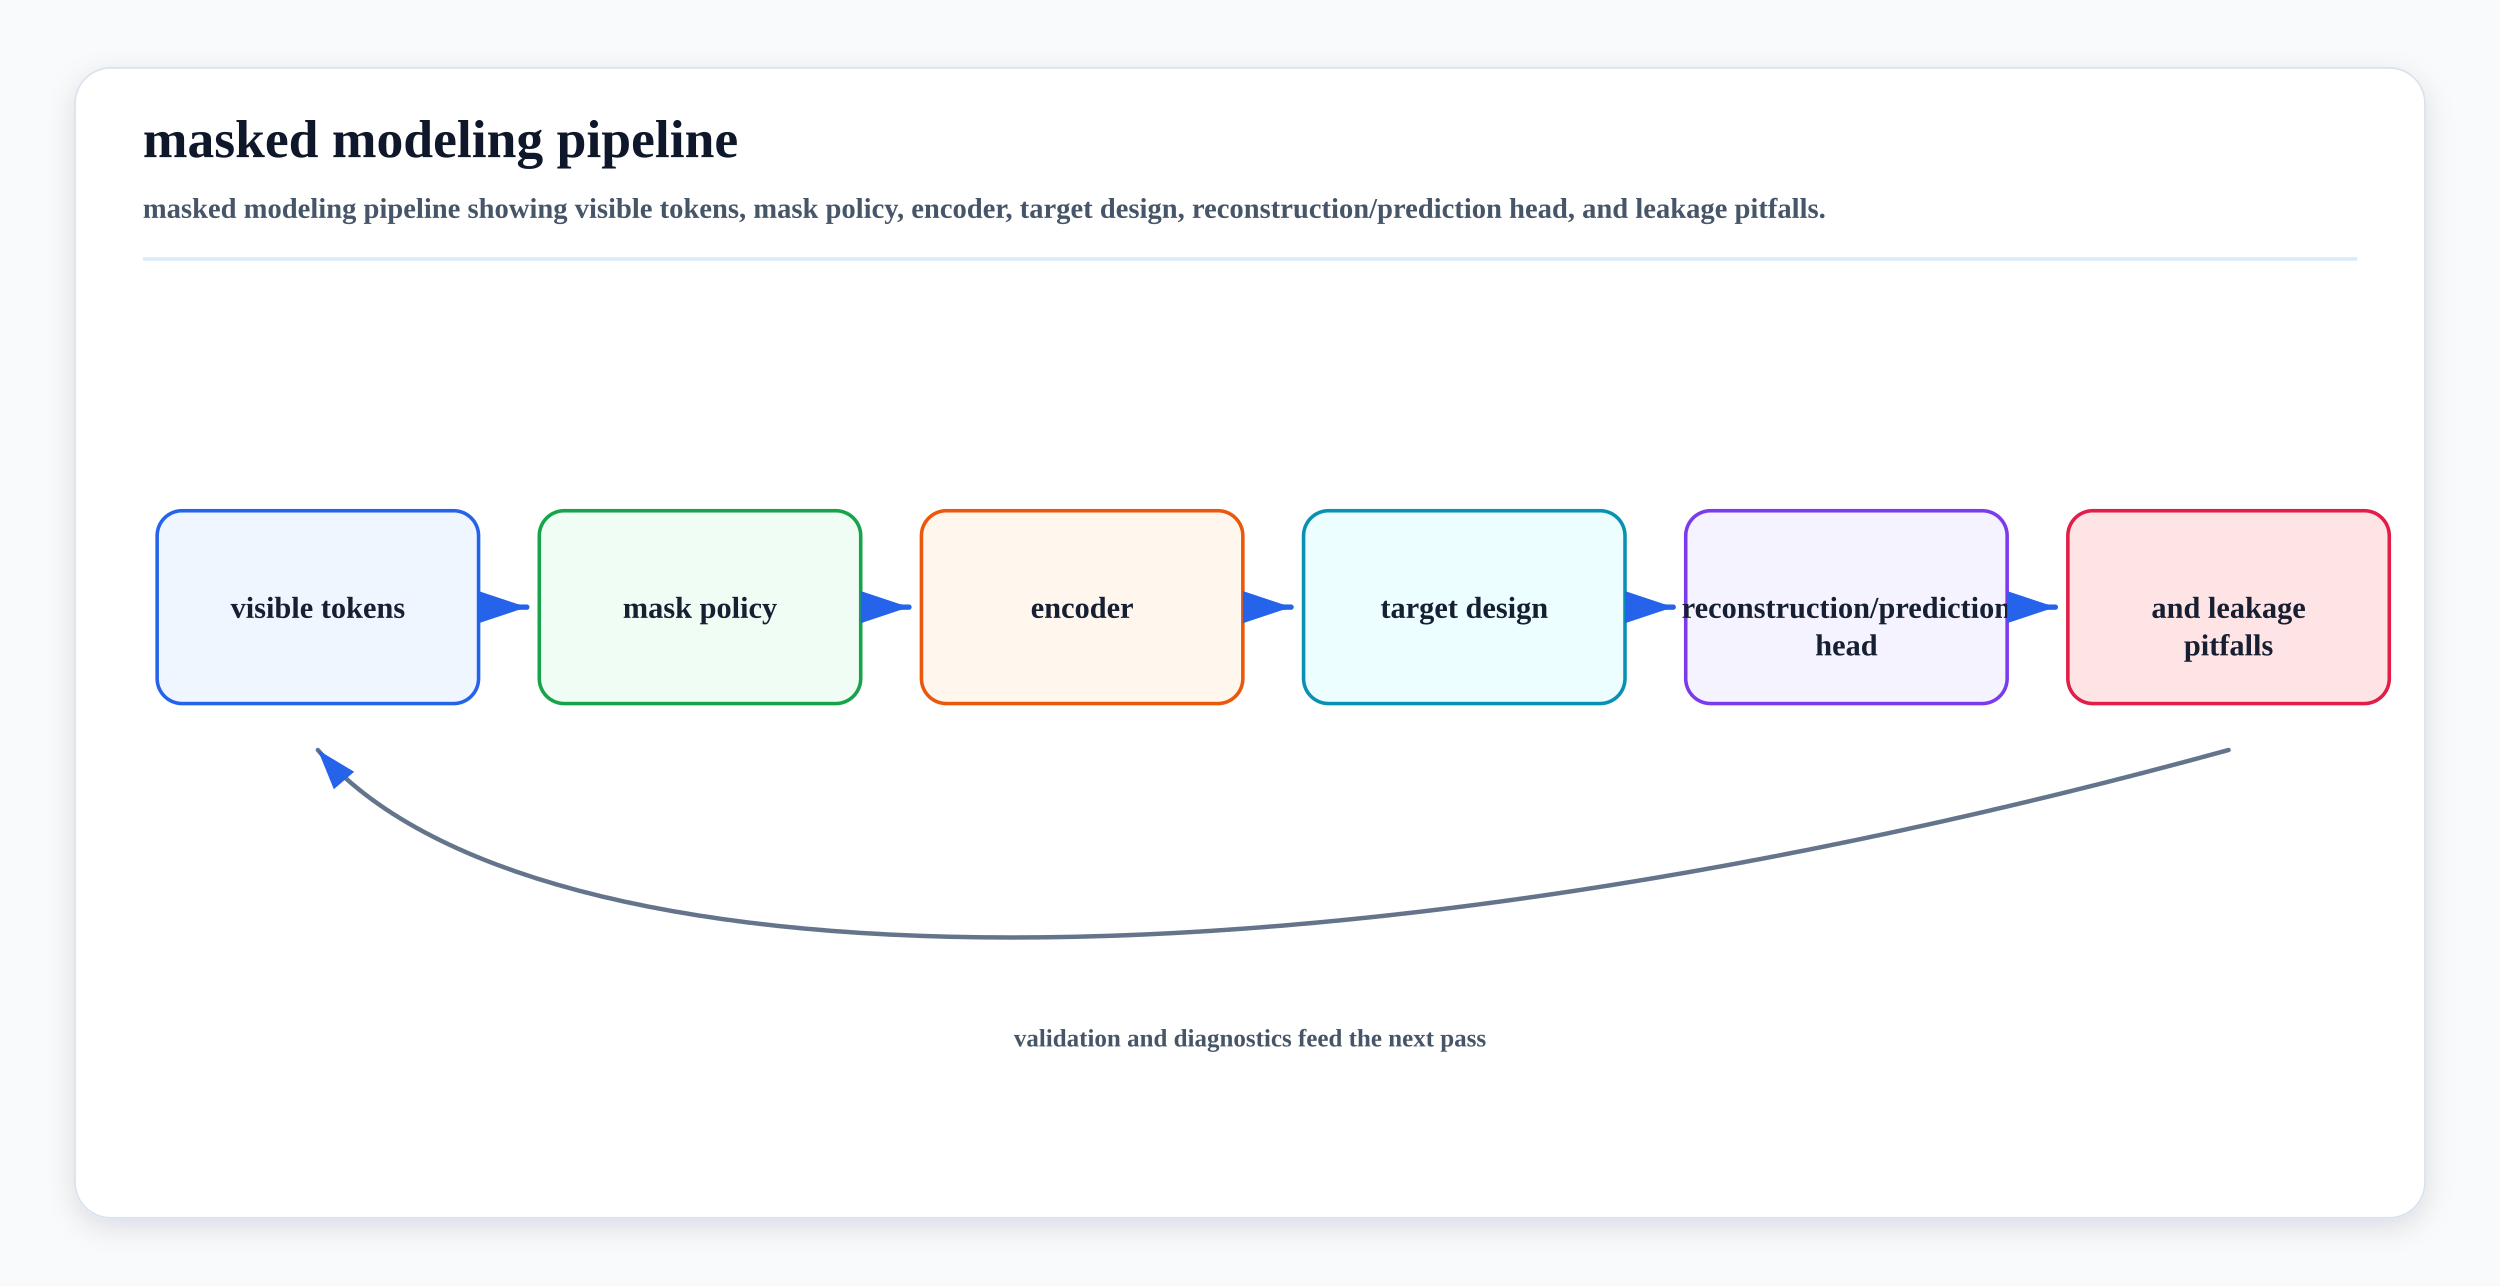
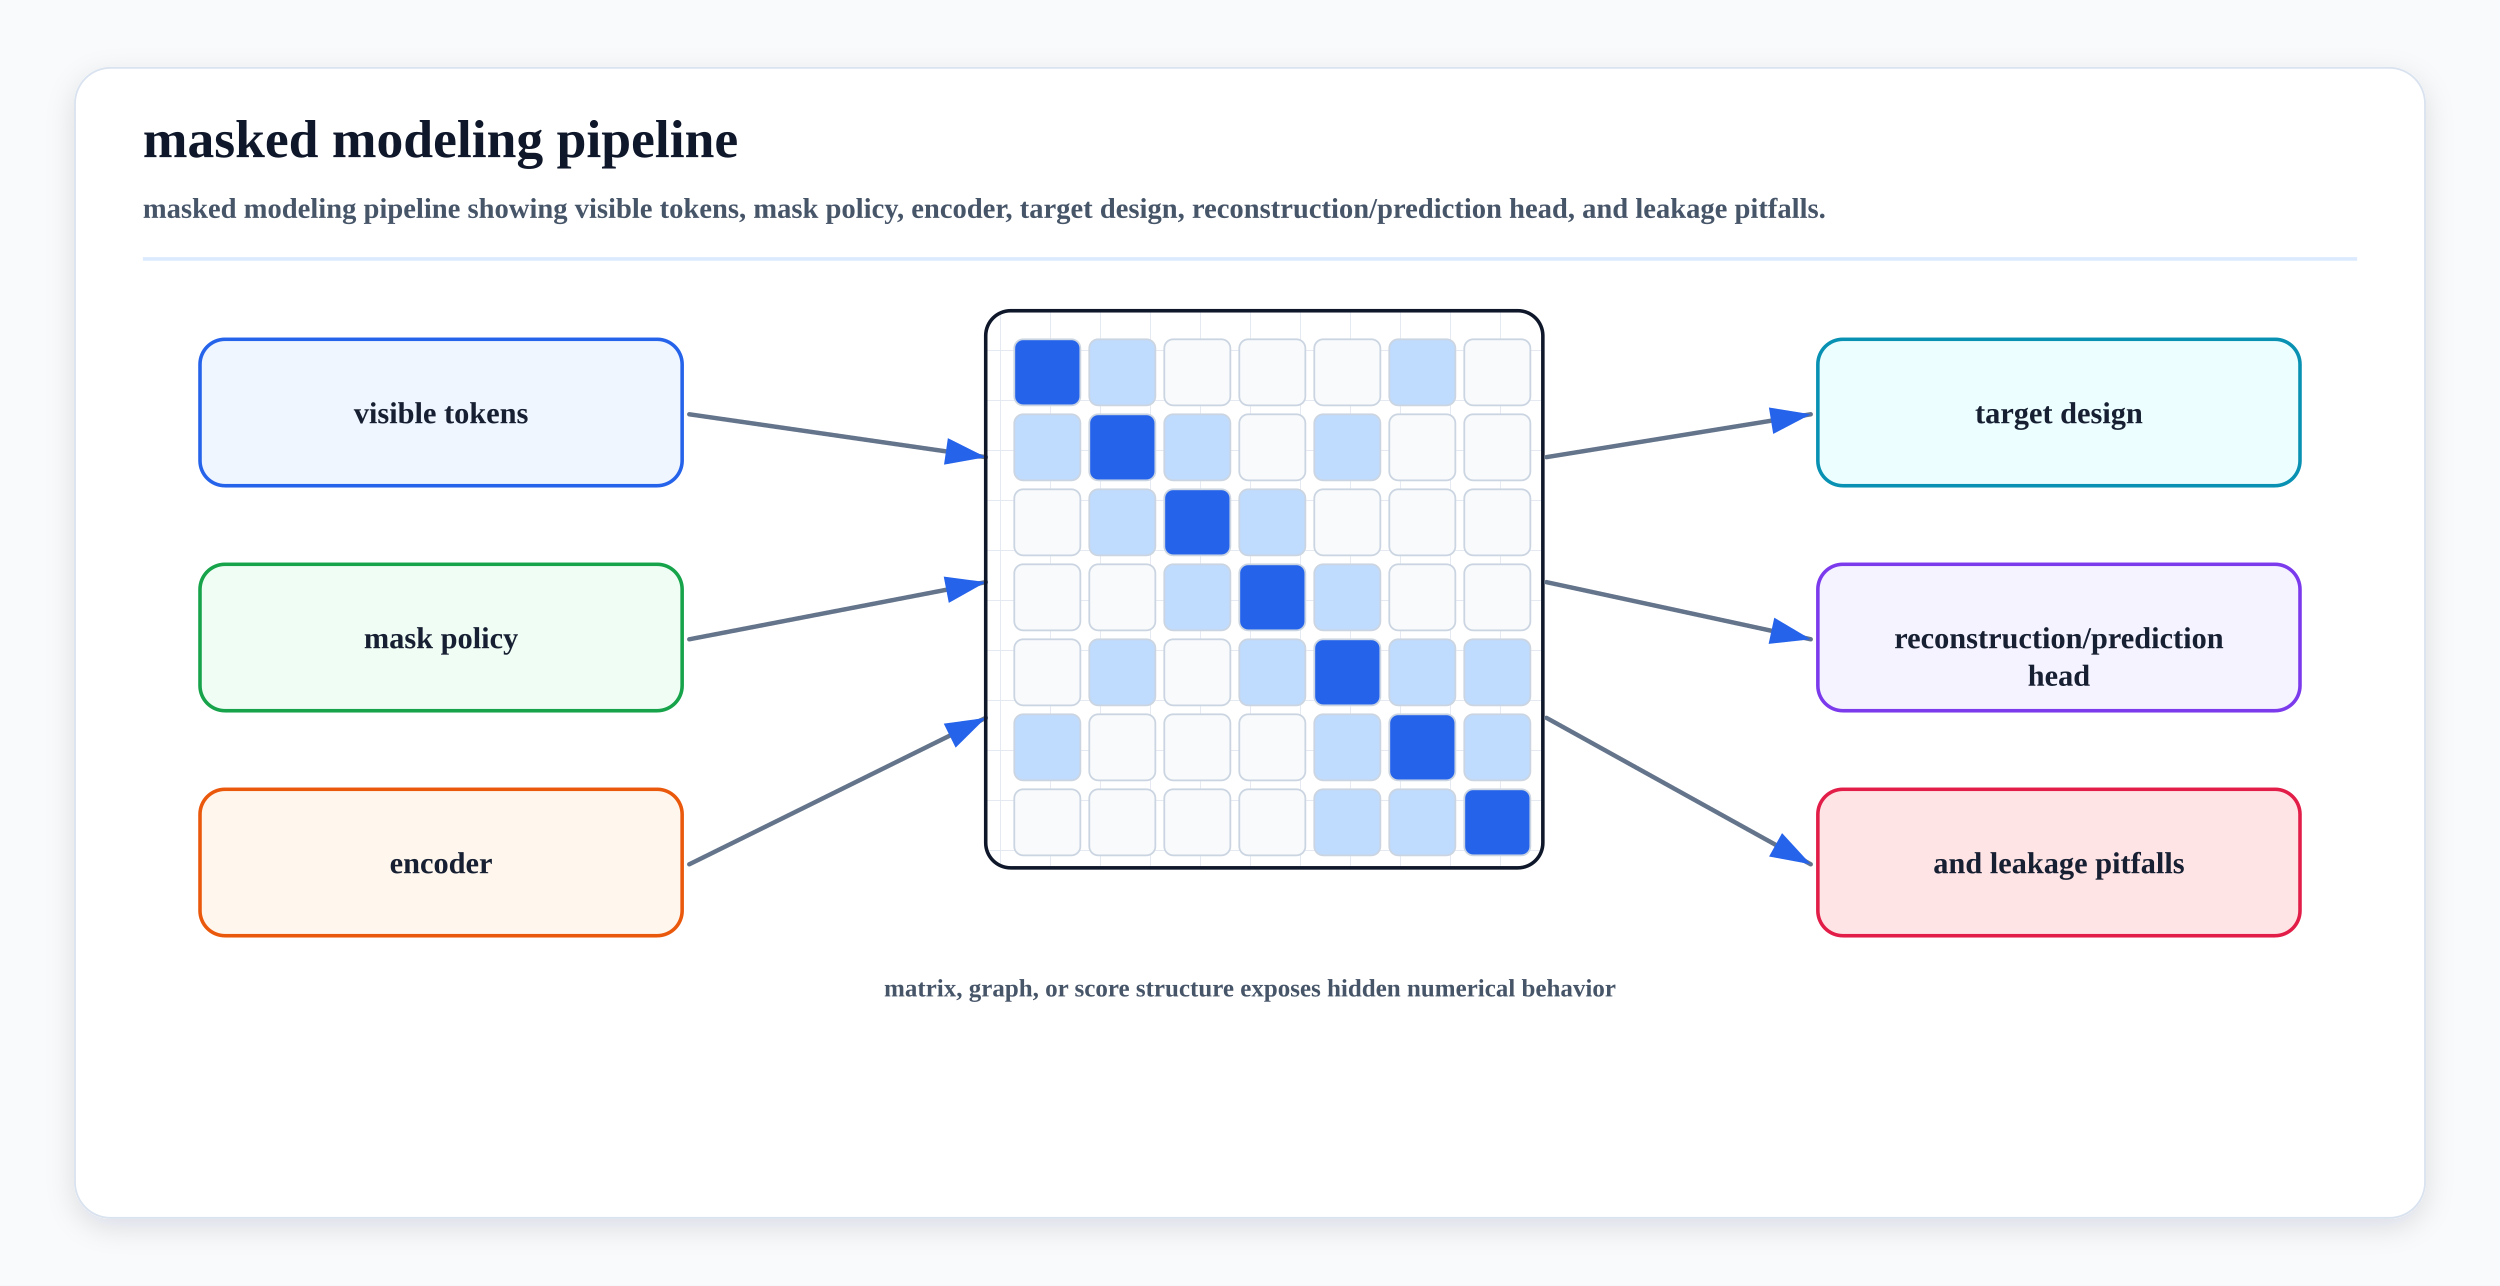
- <svg xmlns="http://www.w3.org/2000/svg" width="1400" height="720" viewBox="0 0 1400 720" role="img" aria-labelledby="title desc">
+ <svg xmlns="http://www.w3.org/2000/svg" width="1400" height="720" viewBox="0 0 1400 720" role="img" aria-labelledby="title desc" data-diagram-kind="token-grid">
  <defs>
    <marker id="arrow" markerWidth="12" markerHeight="12" refX="9" refY="3" orient="auto" markerUnits="strokeWidth">
      <path d="M0,0 L0,6 L9,3 z" fill="#2563eb" />
    </marker>
    <filter id="shadow" x="-10%" y="-10%" width="120%" height="120%">
      <feDropShadow dx="0" dy="5" stdDeviation="8" flood-color="#0f172a" flood-opacity="0.12" />
    </filter>
    <pattern id="grid" width="28" height="28" patternUnits="userSpaceOnUse">
      <path d="M28 0H0V28" fill="none" stroke="#e2e8f0" stroke-width="1" />
    </pattern>
  </defs>
  <rect width="1400" height="720" fill="#f8fafc" />
  <rect x="42" y="38" width="1316" height="644" rx="20" fill="#ffffff" stroke="#d9e2ef" filter="url(#shadow)" />
  <text x="80" y="88" font-size="30" font-weight="800" fill="#0f172a">masked modeling pipeline</text>
  <text x="80" y="122" font-size="16" font-weight="600" fill="#475569">masked modeling pipeline showing visible tokens, mask policy, encoder, target design, reconstruction/prediction head, and leakage pitfalls.</text>
  <rect x="80" y="144" width="1240" height="2" fill="#dbeafe" />
-   <rect x="88" y="286" width="180" height="108" rx="14" fill="#eff6ff" stroke="#2563eb" stroke-width="2" />
-   <text x="178" y="346" text-anchor="middle" font-size="17" font-weight="700" fill="#172033">visible tokens</text>
-   <line x1="271" y1="340" x2="295" y2="340" stroke="#2563eb" stroke-width="3" stroke-linecap="round" marker-end="url(#arrow)" />
-   <rect x="302" y="286" width="180" height="108" rx="14" fill="#f0fdf4" stroke="#16a34a" stroke-width="2" />
-   <text x="392" y="346" text-anchor="middle" font-size="17" font-weight="700" fill="#172033">mask policy</text>
-   <line x1="485" y1="340" x2="509" y2="340" stroke="#2563eb" stroke-width="3" stroke-linecap="round" marker-end="url(#arrow)" />
-   <rect x="516" y="286" width="180" height="108" rx="14" fill="#fff7ed" stroke="#ea580c" stroke-width="2" />
-   <text x="606" y="346" text-anchor="middle" font-size="17" font-weight="700" fill="#172033">encoder</text>
-   <line x1="699" y1="340" x2="723" y2="340" stroke="#2563eb" stroke-width="3" stroke-linecap="round" marker-end="url(#arrow)" />
-   <rect x="730" y="286" width="180" height="108" rx="14" fill="#ecfeff" stroke="#0891b2" stroke-width="2" />
-   <text x="820" y="346" text-anchor="middle" font-size="17" font-weight="700" fill="#172033">target design</text>
-   <line x1="913" y1="340" x2="937" y2="340" stroke="#2563eb" stroke-width="3" stroke-linecap="round" marker-end="url(#arrow)" />
-   <rect x="944" y="286" width="180" height="108" rx="14" fill="#f5f3ff" stroke="#7c3aed" stroke-width="2" />
-   <text x="1034" y="346" text-anchor="middle" font-size="17" font-weight="700" fill="#172033">reconstruction/prediction</text>
-   <text x="1034" y="367" text-anchor="middle" font-size="17" font-weight="700" fill="#172033">head</text>
-   <line x1="1127" y1="340" x2="1151" y2="340" stroke="#2563eb" stroke-width="3" stroke-linecap="round" marker-end="url(#arrow)" />
-   <rect x="1158" y="286" width="180" height="108" rx="14" fill="#ffe4e6" stroke="#e11d48" stroke-width="2" />
-   <text x="1248" y="346" text-anchor="middle" font-size="17" font-weight="700" fill="#172033">and leakage</text>
-   <text x="1248" y="367" text-anchor="middle" font-size="17" font-weight="700" fill="#172033">pitfalls</text>
-   <path d="M1248 420 C738 560 298 560 178 420" fill="none" stroke="#64748b" stroke-width="2.5" stroke-linecap="round" stroke-linejoin="round" marker-end="url(#arrow)" />
-   <text x="700" y="586" text-anchor="middle" font-size="14" font-weight="600" fill="#475569">validation and diagnostics feed the next pass</text>
+   <rect x="112" y="190" width="270" height="82" rx="14" fill="#eff6ff" stroke="#2563eb" stroke-width="2" />
+   <text x="247" y="237" text-anchor="middle" font-size="17" font-weight="700" fill="#172033">visible tokens</text>
+   <rect x="112" y="316" width="270" height="82" rx="14" fill="#f0fdf4" stroke="#16a34a" stroke-width="2" />
+   <text x="247" y="363" text-anchor="middle" font-size="17" font-weight="700" fill="#172033">mask policy</text>
+   <rect x="112" y="442" width="270" height="82" rx="14" fill="#fff7ed" stroke="#ea580c" stroke-width="2" />
+   <text x="247" y="489" text-anchor="middle" font-size="17" font-weight="700" fill="#172033">encoder</text>
+   <line x1="386" y1="232" x2="552" y2="256" stroke="#64748b" stroke-width="2.5" stroke-linecap="round" marker-end="url(#arrow)" />
+   <line x1="386" y1="358" x2="552" y2="326" stroke="#64748b" stroke-width="2.5" stroke-linecap="round" marker-end="url(#arrow)" />
+   <line x1="386" y1="484" x2="552" y2="402" stroke="#64748b" stroke-width="2.5" stroke-linecap="round" marker-end="url(#arrow)" />
+   <rect x="552" y="174" width="312" height="312" rx="14" fill="url(#grid)" stroke="#0f172a" stroke-width="2" />
+   <rect x="568" y="190" width="37" height="37" rx="5" fill="#2563eb" stroke="#cbd5e1" />
+   <rect x="610" y="190" width="37" height="37" rx="5" fill="#bfdbfe" stroke="#cbd5e1" />
+   <rect x="652" y="190" width="37" height="37" rx="5" fill="#f8fafc" stroke="#cbd5e1" />
+   <rect x="694" y="190" width="37" height="37" rx="5" fill="#f8fafc" stroke="#cbd5e1" />
+   <rect x="736" y="190" width="37" height="37" rx="5" fill="#f8fafc" stroke="#cbd5e1" />
+   <rect x="778" y="190" width="37" height="37" rx="5" fill="#bfdbfe" stroke="#cbd5e1" />
+   <rect x="820" y="190" width="37" height="37" rx="5" fill="#f8fafc" stroke="#cbd5e1" />
+   <rect x="568" y="232" width="37" height="37" rx="5" fill="#bfdbfe" stroke="#cbd5e1" />
+   <rect x="610" y="232" width="37" height="37" rx="5" fill="#2563eb" stroke="#cbd5e1" />
+   <rect x="652" y="232" width="37" height="37" rx="5" fill="#bfdbfe" stroke="#cbd5e1" />
+   <rect x="694" y="232" width="37" height="37" rx="5" fill="#f8fafc" stroke="#cbd5e1" />
+   <rect x="736" y="232" width="37" height="37" rx="5" fill="#bfdbfe" stroke="#cbd5e1" />
+   <rect x="778" y="232" width="37" height="37" rx="5" fill="#f8fafc" stroke="#cbd5e1" />
+   <rect x="820" y="232" width="37" height="37" rx="5" fill="#f8fafc" stroke="#cbd5e1" />
+   <rect x="568" y="274" width="37" height="37" rx="5" fill="#f8fafc" stroke="#cbd5e1" />
+   <rect x="610" y="274" width="37" height="37" rx="5" fill="#bfdbfe" stroke="#cbd5e1" />
+   <rect x="652" y="274" width="37" height="37" rx="5" fill="#2563eb" stroke="#cbd5e1" />
+   <rect x="694" y="274" width="37" height="37" rx="5" fill="#bfdbfe" stroke="#cbd5e1" />
+   <rect x="736" y="274" width="37" height="37" rx="5" fill="#f8fafc" stroke="#cbd5e1" />
+   <rect x="778" y="274" width="37" height="37" rx="5" fill="#f8fafc" stroke="#cbd5e1" />
+   <rect x="820" y="274" width="37" height="37" rx="5" fill="#f8fafc" stroke="#cbd5e1" />
+   <rect x="568" y="316" width="37" height="37" rx="5" fill="#f8fafc" stroke="#cbd5e1" />
+   <rect x="610" y="316" width="37" height="37" rx="5" fill="#f8fafc" stroke="#cbd5e1" />
+   <rect x="652" y="316" width="37" height="37" rx="5" fill="#bfdbfe" stroke="#cbd5e1" />
+   <rect x="694" y="316" width="37" height="37" rx="5" fill="#2563eb" stroke="#cbd5e1" />
+   <rect x="736" y="316" width="37" height="37" rx="5" fill="#bfdbfe" stroke="#cbd5e1" />
+   <rect x="778" y="316" width="37" height="37" rx="5" fill="#f8fafc" stroke="#cbd5e1" />
+   <rect x="820" y="316" width="37" height="37" rx="5" fill="#f8fafc" stroke="#cbd5e1" />
+   <rect x="568" y="358" width="37" height="37" rx="5" fill="#f8fafc" stroke="#cbd5e1" />
+   <rect x="610" y="358" width="37" height="37" rx="5" fill="#bfdbfe" stroke="#cbd5e1" />
+   <rect x="652" y="358" width="37" height="37" rx="5" fill="#f8fafc" stroke="#cbd5e1" />
+   <rect x="694" y="358" width="37" height="37" rx="5" fill="#bfdbfe" stroke="#cbd5e1" />
+   <rect x="736" y="358" width="37" height="37" rx="5" fill="#2563eb" stroke="#cbd5e1" />
+   <rect x="778" y="358" width="37" height="37" rx="5" fill="#bfdbfe" stroke="#cbd5e1" />
+   <rect x="820" y="358" width="37" height="37" rx="5" fill="#bfdbfe" stroke="#cbd5e1" />
+   <rect x="568" y="400" width="37" height="37" rx="5" fill="#bfdbfe" stroke="#cbd5e1" />
+   <rect x="610" y="400" width="37" height="37" rx="5" fill="#f8fafc" stroke="#cbd5e1" />
+   <rect x="652" y="400" width="37" height="37" rx="5" fill="#f8fafc" stroke="#cbd5e1" />
+   <rect x="694" y="400" width="37" height="37" rx="5" fill="#f8fafc" stroke="#cbd5e1" />
+   <rect x="736" y="400" width="37" height="37" rx="5" fill="#bfdbfe" stroke="#cbd5e1" />
+   <rect x="778" y="400" width="37" height="37" rx="5" fill="#2563eb" stroke="#cbd5e1" />
+   <rect x="820" y="400" width="37" height="37" rx="5" fill="#bfdbfe" stroke="#cbd5e1" />
+   <rect x="568" y="442" width="37" height="37" rx="5" fill="#f8fafc" stroke="#cbd5e1" />
+   <rect x="610" y="442" width="37" height="37" rx="5" fill="#f8fafc" stroke="#cbd5e1" />
+   <rect x="652" y="442" width="37" height="37" rx="5" fill="#f8fafc" stroke="#cbd5e1" />
+   <rect x="694" y="442" width="37" height="37" rx="5" fill="#f8fafc" stroke="#cbd5e1" />
+   <rect x="736" y="442" width="37" height="37" rx="5" fill="#bfdbfe" stroke="#cbd5e1" />
+   <rect x="778" y="442" width="37" height="37" rx="5" fill="#bfdbfe" stroke="#cbd5e1" />
+   <rect x="820" y="442" width="37" height="37" rx="5" fill="#2563eb" stroke="#cbd5e1" />
+   <line x1="866" y1="256" x2="1014" y2="232" stroke="#64748b" stroke-width="2.5" stroke-linecap="round" marker-end="url(#arrow)" />
+   <line x1="866" y1="326" x2="1014" y2="358" stroke="#64748b" stroke-width="2.5" stroke-linecap="round" marker-end="url(#arrow)" />
+   <line x1="866" y1="402" x2="1014" y2="484" stroke="#64748b" stroke-width="2.5" stroke-linecap="round" marker-end="url(#arrow)" />
+   <rect x="1018" y="190" width="270" height="82" rx="14" fill="#ecfeff" stroke="#0891b2" stroke-width="2" />
+   <text x="1153" y="237" text-anchor="middle" font-size="17" font-weight="700" fill="#172033">target design</text>
+   <rect x="1018" y="316" width="270" height="82" rx="14" fill="#f5f3ff" stroke="#7c3aed" stroke-width="2" />
+   <text x="1153" y="363" text-anchor="middle" font-size="17" font-weight="700" fill="#172033">reconstruction/prediction</text>
+   <text x="1153" y="384" text-anchor="middle" font-size="17" font-weight="700" fill="#172033">head</text>
+   <rect x="1018" y="442" width="270" height="82" rx="14" fill="#ffe4e6" stroke="#e11d48" stroke-width="2" />
+   <text x="1153" y="489" text-anchor="middle" font-size="17" font-weight="700" fill="#172033">and leakage pitfalls</text>
+   <text x="700" y="558" text-anchor="middle" font-size="14" font-weight="600" fill="#475569">matrix, graph, or score structure exposes hidden numerical behavior</text>
</svg>
